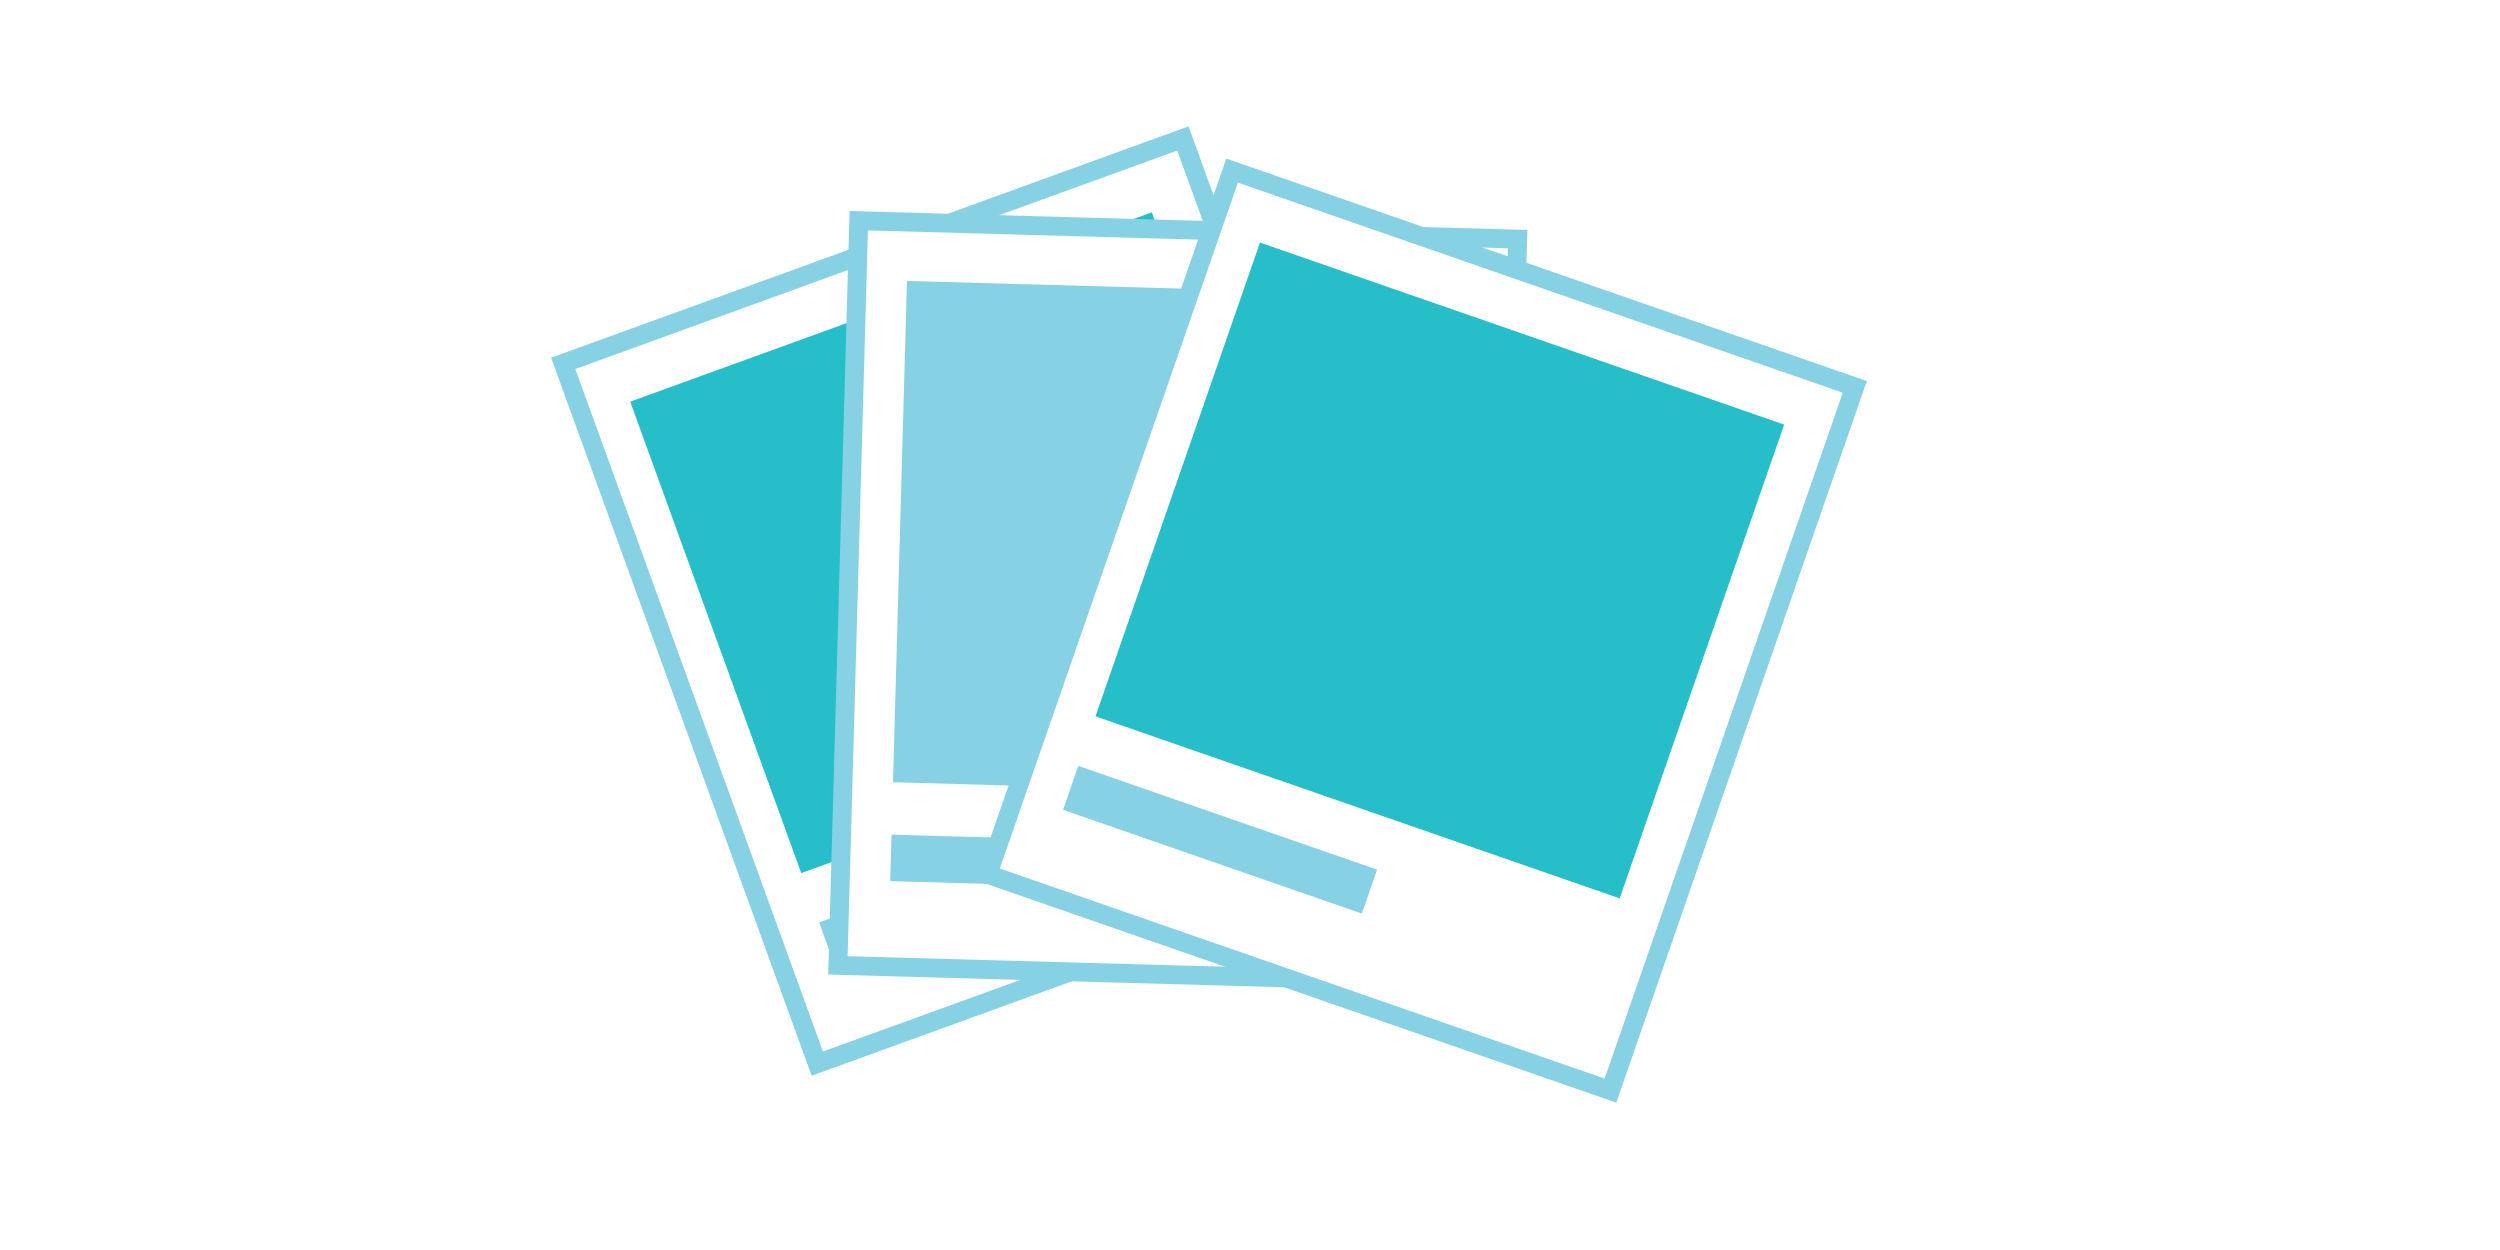
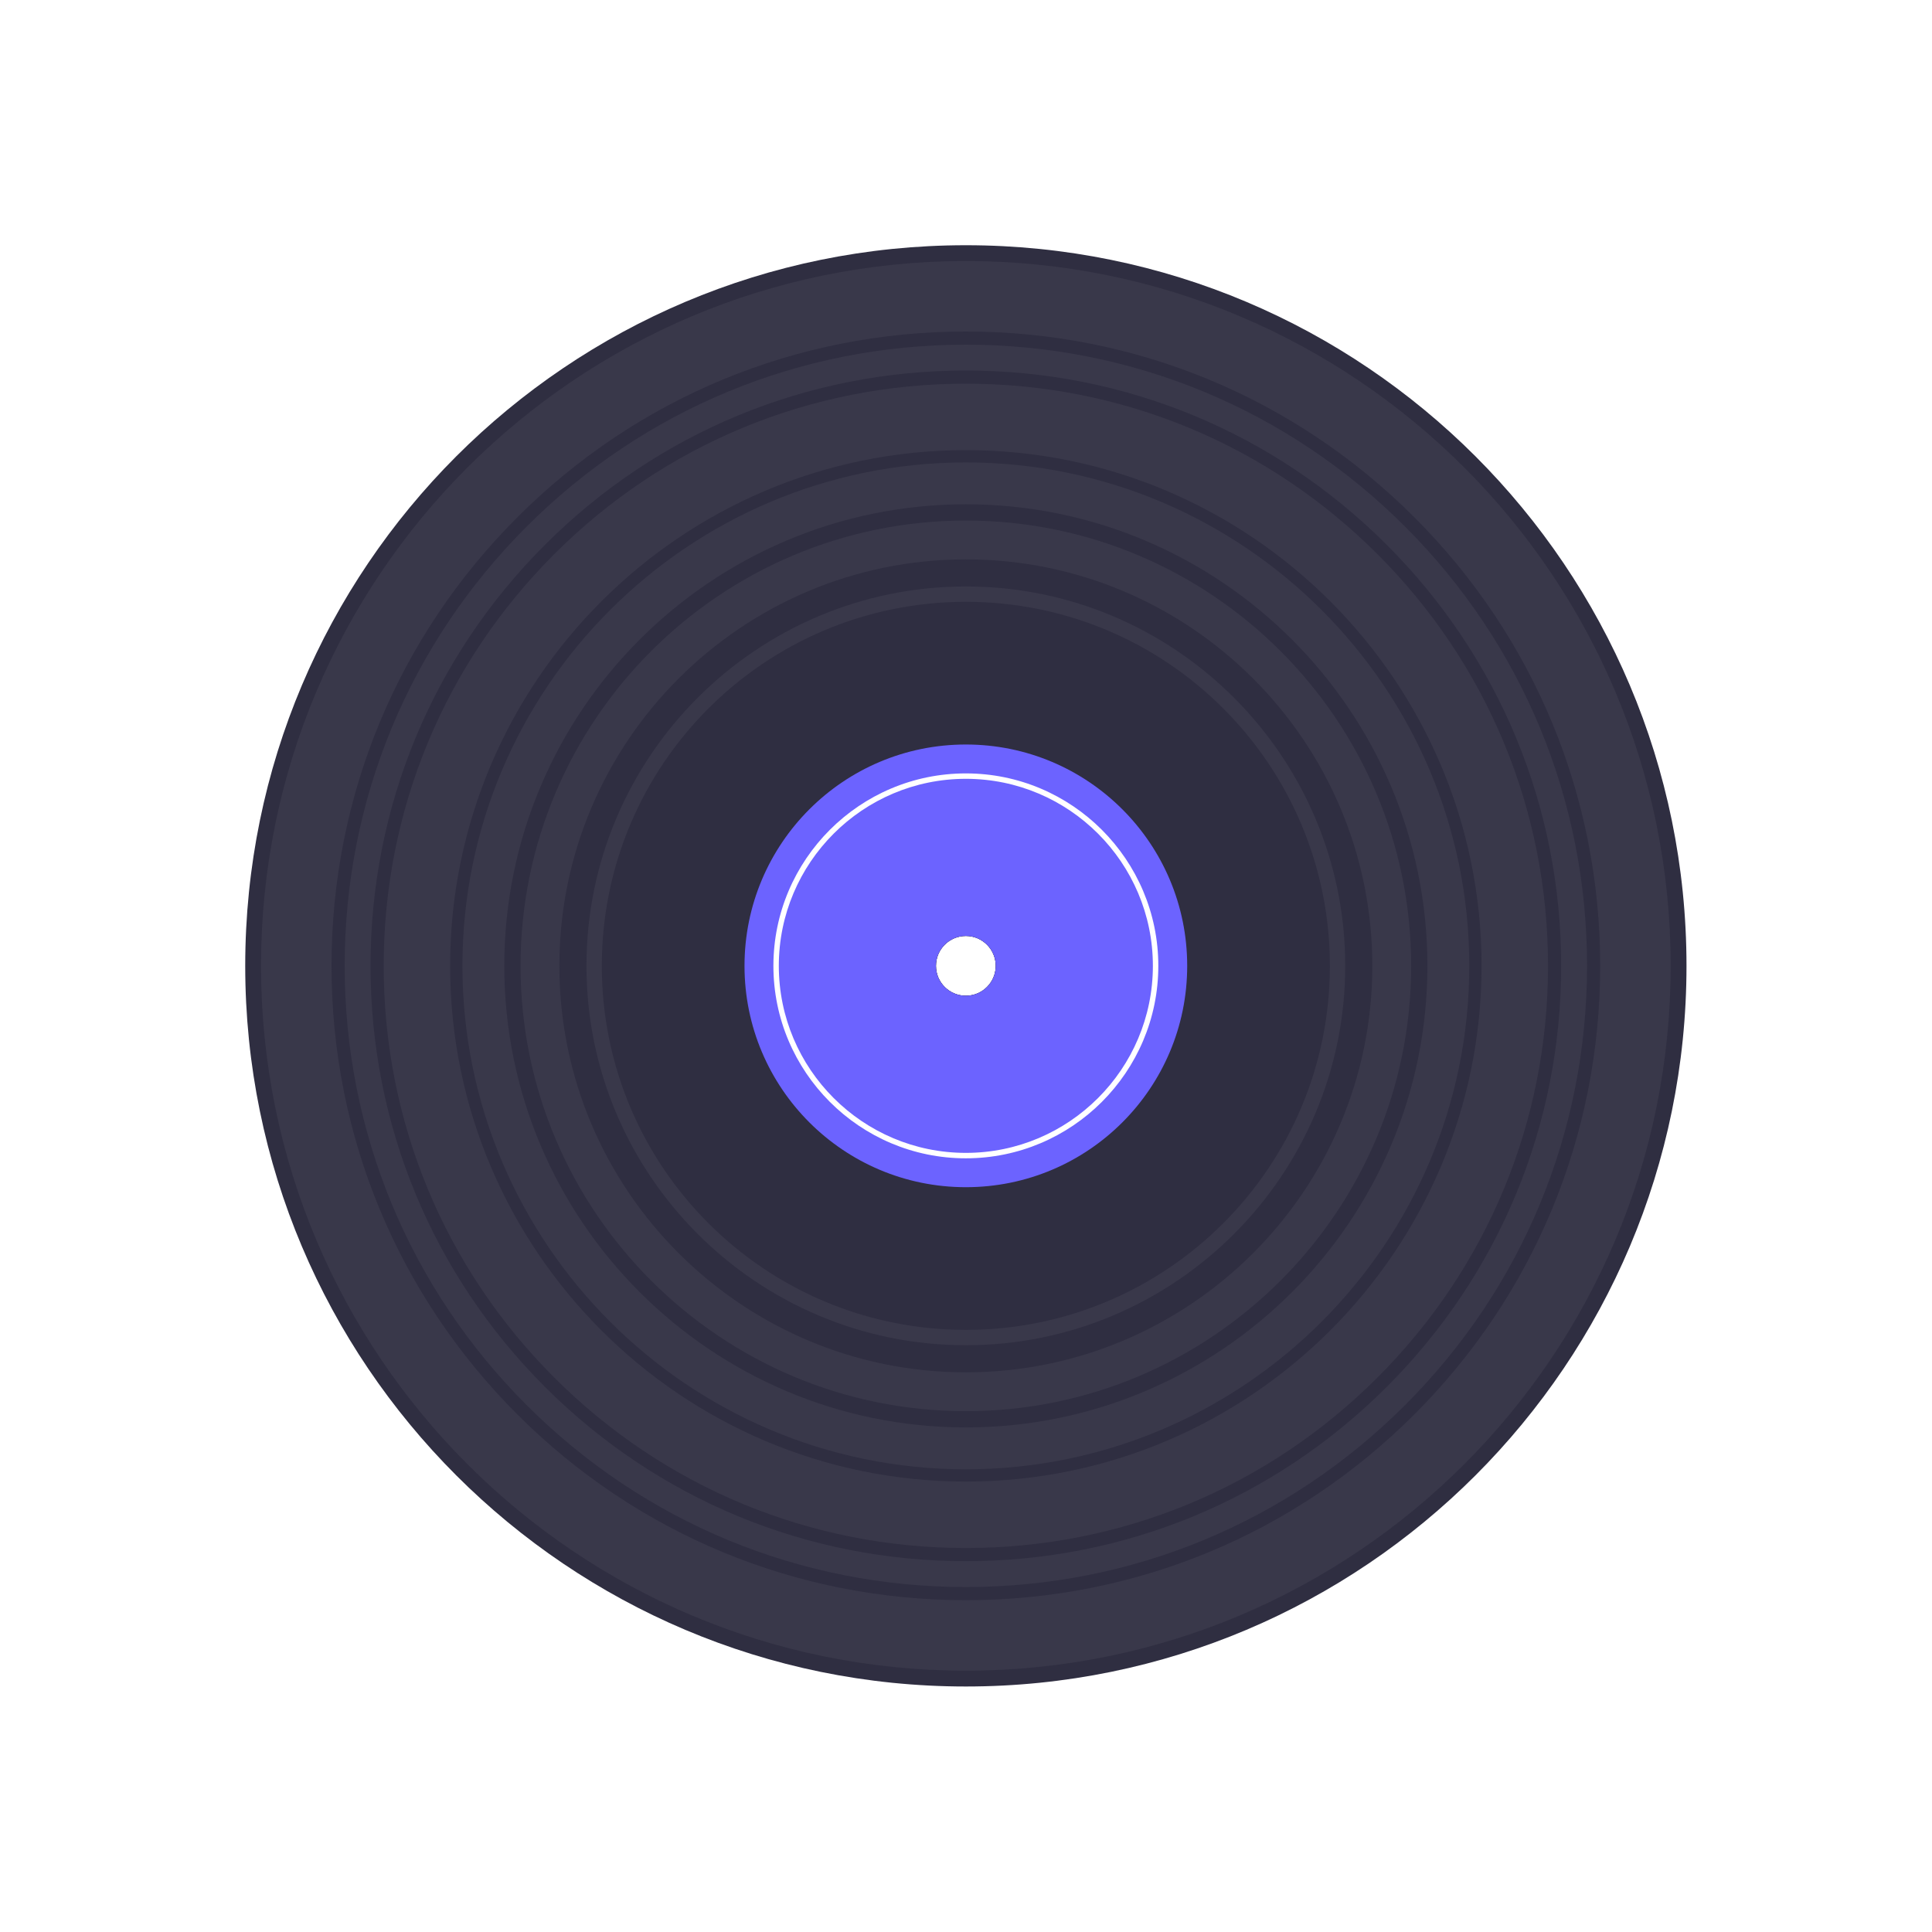
- <svg xmlns="http://www.w3.org/2000/svg" width="5184" zoomAndPan="magnify" viewBox="0 0 5184 2592" height="2592" preserveAspectRatio="xMidYMid meet" version="1.0">
+ <svg xmlns="http://www.w3.org/2000/svg" xmlns:xlink="http://www.w3.org/1999/xlink" width="375" zoomAndPan="magnify" viewBox="0 0 375 375" height="375" preserveAspectRatio="xMidYMid meet" version="1.0">
  <defs>
+     <filter x="0%" y="0%" width="100%" xlink:type="simple" xlink:actuate="onLoad" height="100%" id="filter-remove-color" xlink:show="other">
+       <feColorMatrix values="0 0 0 0 1 0 0 0 0 1 0 0 0 0 1 0 0 0 1 0" color-interpolation-filters="sRGB" />
+     </filter>
    <clipPath id="clip-0">
-       <path d="M 1142.844 262 L 3005 262 L 3005 2231 L 1142.844 2231 Z M 1142.844 262 " clip-rule="nonzero" />
+       <path d="M 47.598 47.598 L 327.348 47.598 L 327.348 327.348 L 47.598 327.348 Z M 47.598 47.598 " clip-rule="nonzero" />
    </clipPath>
+     <mask id="mask-0">
+       <g filter="url(#filter-remove-color)">
+         <rect x="-37.5" width="450" fill="rgb(0%, 0%, 0%)" y="-37.5" height="450" fill-opacity="0.047" />
+       </g>
+     </mask>
    <clipPath id="clip-1">
-       <path d="M 2023 328 L 3871.039 328 L 3871.039 2287 L 2023 2287 Z M 2023 328 " clip-rule="nonzero" />
+       <path d="M 0.16 0.16 L 274.719 0.16 L 274.719 274.719 L 0.16 274.719 Z M 0.16 0.16 " clip-rule="nonzero" />
+     </clipPath>
+     <clipPath id="clip-2">
+       <rect x="0" width="275" y="0" height="275" />
    </clipPath>
  </defs>
-   <path fill="rgb(100%, 100%, 100%)" d="M 1167.902 753.438 L 2452.766 287.113 L 2979.574 1739.16 L 1694.715 2205.484 Z M 1167.902 753.438 " fill-opacity="1" fill-rule="nonzero" />
  <g clip-path="url(#clip-0)">
-     <path fill="rgb(52.55%, 82.349%, 89.409%)" d="M 3004.703 1750.918 L 1682.988 2230.621 L 1142.844 741.734 L 2464.535 262.047 Z M 1706.438 2180.473 L 2954.562 1727.484 L 2441.098 312.18 L 1192.973 765.168 Z M 1706.438 2180.473 " fill-opacity="1" fill-rule="nonzero" />
+     <path fill="rgb(18.43%, 18.039%, 25.49%)" d="M 187.473 47.598 C 110.219 47.598 47.598 110.219 47.598 187.473 C 47.598 264.723 110.219 327.348 187.473 327.348 C 264.723 327.348 327.348 264.723 327.348 187.473 C 327.348 110.219 264.723 47.598 187.473 47.598 Z M 187.473 193.273 C 184.266 193.273 181.668 190.676 181.668 187.473 C 181.668 184.266 184.266 181.668 187.473 181.668 C 190.676 181.668 193.273 184.266 193.273 187.473 C 193.273 190.676 190.676 193.273 187.473 193.273 Z M 187.473 193.273 " fill-opacity="1" fill-rule="nonzero" />
  </g>
-   <path fill="rgb(14.899%, 74.509%, 78.819%)" d="M 2743.074 1417.934 L 1661.453 1810.445 L 1306.836 832.871 L 2388.383 440.344 Z M 2743.074 1417.934 " fill-opacity="1" fill-rule="nonzero" />
-   <path fill="rgb(52.55%, 82.349%, 89.409%)" d="M 2347.977 1779.512 L 1731.453 2003.305 L 1698.566 1912.668 L 2315.121 1688.949 Z M 2347.977 1779.512 " fill-opacity="1" fill-rule="nonzero" />
-   <path fill="rgb(100%, 100%, 100%)" d="M 1780.656 457.715 L 3147.008 495.992 L 3103.766 2040.086 L 1737.41 2001.809 Z M 1780.656 457.715 " fill-opacity="1" fill-rule="nonzero" />
-   <path fill="rgb(52.55%, 82.349%, 89.409%)" d="M 3122.875 2060.105 L 1717.398 2020.785 L 1761.672 437.555 L 3167.121 476.848 Z M 1757.613 1982.77 L 3084.875 2019.891 L 3126.93 514.906 L 1799.695 477.801 Z M 1757.613 1982.77 " fill-opacity="1" fill-rule="nonzero" />
-   <path fill="rgb(52.55%, 82.349%, 89.409%)" d="M 1880.719 582.543 L 3030.824 614.652 L 3001.812 1654.184 L 1851.711 1622.078 Z M 1880.719 582.543 " fill-opacity="1" fill-rule="nonzero" />
-   <path fill="rgb(52.55%, 82.349%, 89.409%)" d="M 1848.656 1730.809 L 2504.27 1749.113 L 2501.582 1845.445 L 1845.969 1827.145 Z M 1848.656 1730.809 " fill-opacity="1" fill-rule="nonzero" />
-   <path fill="rgb(100%, 100%, 100%)" d="M 2554.918 353.707 L 3846.238 802.137 L 3339.656 2261.453 L 2048.336 1813.023 Z M 2554.918 353.707 " fill-opacity="1" fill-rule="nonzero" />
-   <g clip-path="url(#clip-1)">
-     <path fill="rgb(52.55%, 82.349%, 89.409%)" d="M 3351.523 2286.371 L 2023.301 1825.062 L 2029.727 1806.582 L 2542.824 328.859 L 3871.039 790.176 L 3864.586 808.629 Z M 2073.133 1800.918 L 3327.402 2236.602 L 3821.195 814.336 L 2566.926 378.656 Z M 2073.133 1800.918 " fill-opacity="1" fill-rule="nonzero" />
+   <g mask="url(#mask-0)">
+     <g transform="matrix(1, 0, 0, 1, 50, 50)">
+       <g id="source-5" clip-path="url(#clip-2)">
+         <g clip-path="url(#clip-1)">
+           <path fill="rgb(100%, 100%, 100%)" d="M 137.473 0.664 C 61.914 0.664 0.664 61.914 0.664 137.473 C 0.664 213.027 61.914 274.277 137.473 274.277 C 213.027 274.277 274.277 213.027 274.277 137.473 C 274.277 61.914 213.027 0.664 137.473 0.664 Z M 137.473 143.273 C 134.266 143.273 131.668 140.676 131.668 137.473 C 131.668 134.266 134.266 131.668 137.473 131.668 C 140.676 131.668 143.273 134.266 143.273 137.473 C 143.273 140.676 140.676 143.273 137.473 143.273 Z M 137.473 143.273 " fill-opacity="1" fill-rule="nonzero" />
+         </g>
+       </g>
+     </g>
  </g>
-   <path fill="rgb(14.899%, 74.509%, 78.819%)" d="M 2612.668 503.004 L 3699.617 880.461 L 3358.586 1862.875 L 2271.637 1485.418 Z M 2612.668 503.004 " fill-opacity="1" fill-rule="nonzero" />
-   <path fill="rgb(52.55%, 82.349%, 89.409%)" d="M 2235.945 1588.168 L 2855.551 1803.332 L 2823.941 1894.395 L 2204.336 1679.227 Z M 2235.945 1588.168 " fill-opacity="1" fill-rule="nonzero" />
+   <path fill="rgb(18.43%, 18.039%, 25.49%)" d="M 187.473 116.812 C 148.445 116.812 116.812 148.445 116.812 187.473 C 116.812 226.496 148.445 258.129 187.473 258.129 C 226.496 258.129 258.129 226.496 258.129 187.473 C 258.129 148.449 226.496 116.812 187.473 116.812 Z M 187.473 193.273 C 184.266 193.273 181.668 190.676 181.668 187.473 C 181.668 184.266 184.266 181.668 187.473 181.668 C 190.676 181.668 193.273 184.266 193.273 187.473 C 193.273 190.676 190.676 193.273 187.473 193.273 Z M 187.473 193.273 " fill-opacity="1" fill-rule="nonzero" />
+   <path fill="rgb(42.349%, 38.82%, 100%)" d="M 187.473 144.508 C 163.742 144.508 144.508 163.742 144.508 187.473 C 144.508 211.199 163.742 230.434 187.473 230.434 C 211.199 230.434 230.434 211.199 230.434 187.473 C 230.434 163.742 211.199 144.508 187.473 144.508 Z M 187.473 193.273 C 184.266 193.273 181.668 190.676 181.668 187.473 C 181.668 184.266 184.266 181.668 187.473 181.668 C 190.676 181.668 193.273 184.266 193.273 187.473 C 193.273 190.676 190.676 193.273 187.473 193.273 Z M 187.473 193.273 " fill-opacity="1" fill-rule="nonzero" />
+   <path fill="rgb(100%, 100%, 100%)" d="M 187.473 224.828 C 166.875 224.828 150.117 208.07 150.117 187.473 C 150.117 166.875 166.875 150.117 187.473 150.117 C 208.07 150.117 224.828 166.875 224.828 187.473 C 224.828 208.07 208.07 224.828 187.473 224.828 Z M 187.473 151.168 C 167.453 151.168 151.168 167.453 151.168 187.473 C 151.168 207.488 167.453 223.773 187.473 223.773 C 207.488 223.773 223.773 207.488 223.773 187.473 C 223.773 167.453 207.488 151.168 187.473 151.168 Z M 187.473 151.168 " fill-opacity="1" fill-rule="nonzero" />
+   <path fill="rgb(18.43%, 18.039%, 25.49%)" d="M 187.473 303.023 C 156.605 303.023 127.59 291.004 105.762 269.18 C 83.938 247.352 71.918 218.336 71.918 187.473 C 71.918 156.605 83.938 127.59 105.762 105.766 C 127.59 83.938 156.605 71.918 187.473 71.918 C 218.336 71.918 247.352 83.938 269.18 105.762 C 291.004 127.59 303.023 156.605 303.023 187.469 C 303.023 218.336 291.004 247.352 269.18 269.18 C 247.352 291.004 218.336 303.023 187.473 303.023 Z M 187.473 74.473 C 157.289 74.473 128.91 86.227 107.57 107.57 C 86.227 128.91 74.473 157.289 74.473 187.473 C 74.473 217.652 86.227 246.031 107.57 267.371 C 128.91 288.715 157.289 300.469 187.473 300.469 C 217.652 300.469 246.031 288.715 267.371 267.371 C 288.715 246.031 300.469 217.652 300.469 187.473 C 300.469 157.289 288.715 128.91 267.371 107.57 C 246.031 86.227 217.652 74.473 187.473 74.473 Z M 187.473 74.473 " fill-opacity="1" fill-rule="nonzero" />
+   <path fill="rgb(18.43%, 18.039%, 25.49%)" d="M 187.473 310.594 C 154.582 310.594 123.664 297.789 100.41 274.535 C 77.152 251.277 64.348 220.359 64.348 187.473 C 64.348 154.582 77.152 123.664 100.41 100.41 C 123.664 77.156 154.582 64.348 187.473 64.348 C 220.359 64.348 251.277 77.152 274.531 100.41 C 297.789 123.664 310.594 154.582 310.594 187.473 C 310.594 220.359 297.789 251.277 274.531 274.531 C 251.277 297.789 220.359 310.594 187.473 310.594 Z M 187.473 66.902 C 155.266 66.902 124.988 79.441 102.215 102.215 C 79.441 124.988 66.902 155.266 66.902 187.473 C 66.902 219.676 79.441 249.953 102.215 272.727 C 124.988 295.5 155.266 308.043 187.473 308.043 C 219.676 308.043 249.953 295.5 272.727 272.727 C 295.5 249.953 308.043 219.676 308.043 187.473 C 308.043 155.266 295.5 124.988 272.727 102.215 C 249.953 79.441 219.676 66.902 187.473 66.902 Z M 187.473 66.902 " fill-opacity="1" fill-rule="nonzero" />
+   <path fill="rgb(18.43%, 18.039%, 25.49%)" d="M 187.473 277.062 C 138.07 277.062 97.883 236.871 97.883 187.473 C 97.883 138.07 138.07 97.883 187.473 97.883 C 236.871 97.883 277.059 138.07 277.059 187.473 C 277.059 236.871 236.871 277.062 187.473 277.062 Z M 187.473 101.039 C 139.812 101.039 101.039 139.812 101.039 187.473 C 101.039 235.133 139.812 273.906 187.473 273.906 C 235.129 273.906 273.906 235.133 273.906 187.473 C 273.906 139.812 235.129 101.039 187.473 101.039 Z M 187.473 101.039 " fill-opacity="1" fill-rule="nonzero" />
+   <path fill="rgb(18.43%, 18.039%, 25.49%)" d="M 187.473 266.367 C 143.969 266.367 108.574 230.977 108.574 187.473 C 108.574 143.969 143.969 108.574 187.473 108.574 C 230.973 108.574 266.367 143.969 266.367 187.473 C 266.367 230.977 230.973 266.367 187.473 266.367 Z M 187.473 113.832 C 146.867 113.832 113.832 146.867 113.832 187.473 C 113.832 228.074 146.867 261.109 187.473 261.109 C 228.074 261.109 261.109 228.074 261.109 187.473 C 261.109 146.867 228.074 113.832 187.473 113.832 Z M 187.473 113.832 " fill-opacity="1" fill-rule="nonzero" />
+   <path fill="rgb(18.43%, 18.039%, 25.49%)" d="M 187.473 287.57 C 132.277 287.57 87.371 242.668 87.371 187.473 C 87.371 132.277 132.277 87.371 187.473 87.371 C 242.668 87.371 287.57 132.277 287.57 187.473 C 287.57 242.668 242.668 287.57 187.473 287.57 Z M 187.473 89.758 C 133.59 89.758 89.758 133.59 89.758 187.473 C 89.758 241.352 133.59 285.188 187.473 285.188 C 241.352 285.188 285.184 241.352 285.184 187.473 C 285.184 133.59 241.352 89.758 187.473 89.758 Z M 187.473 89.758 " fill-opacity="1" fill-rule="nonzero" />
</svg>
